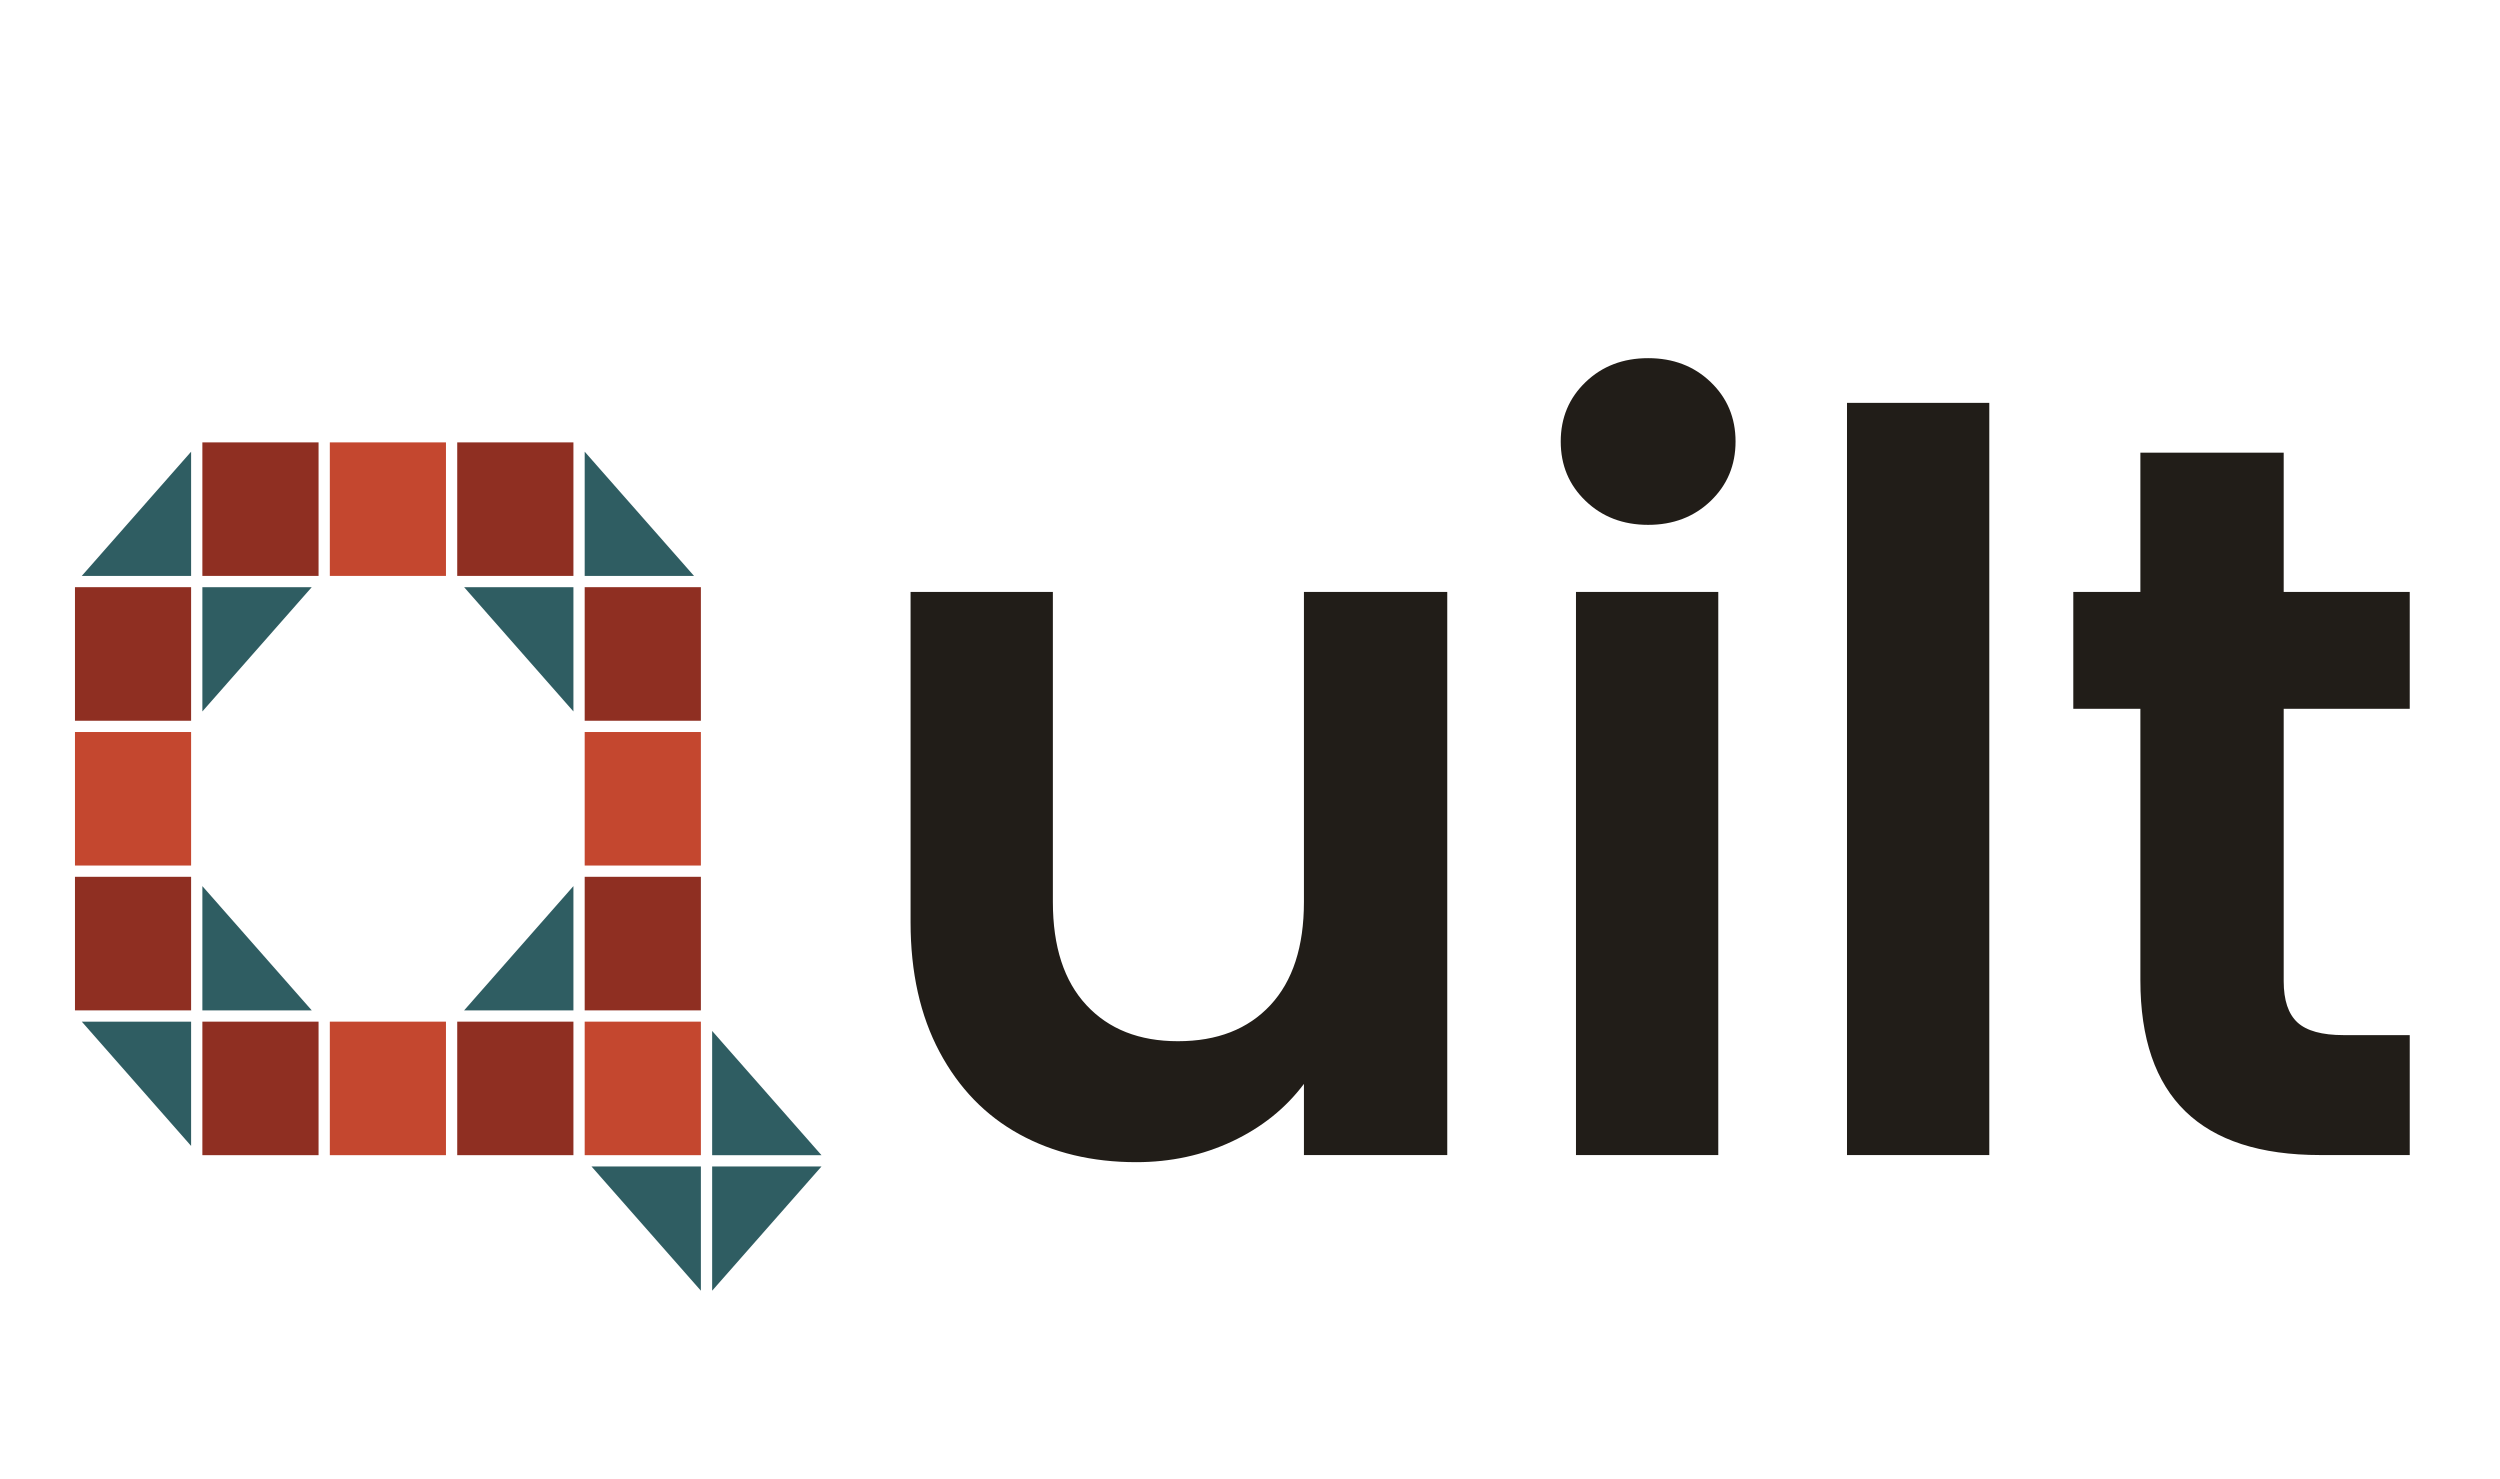
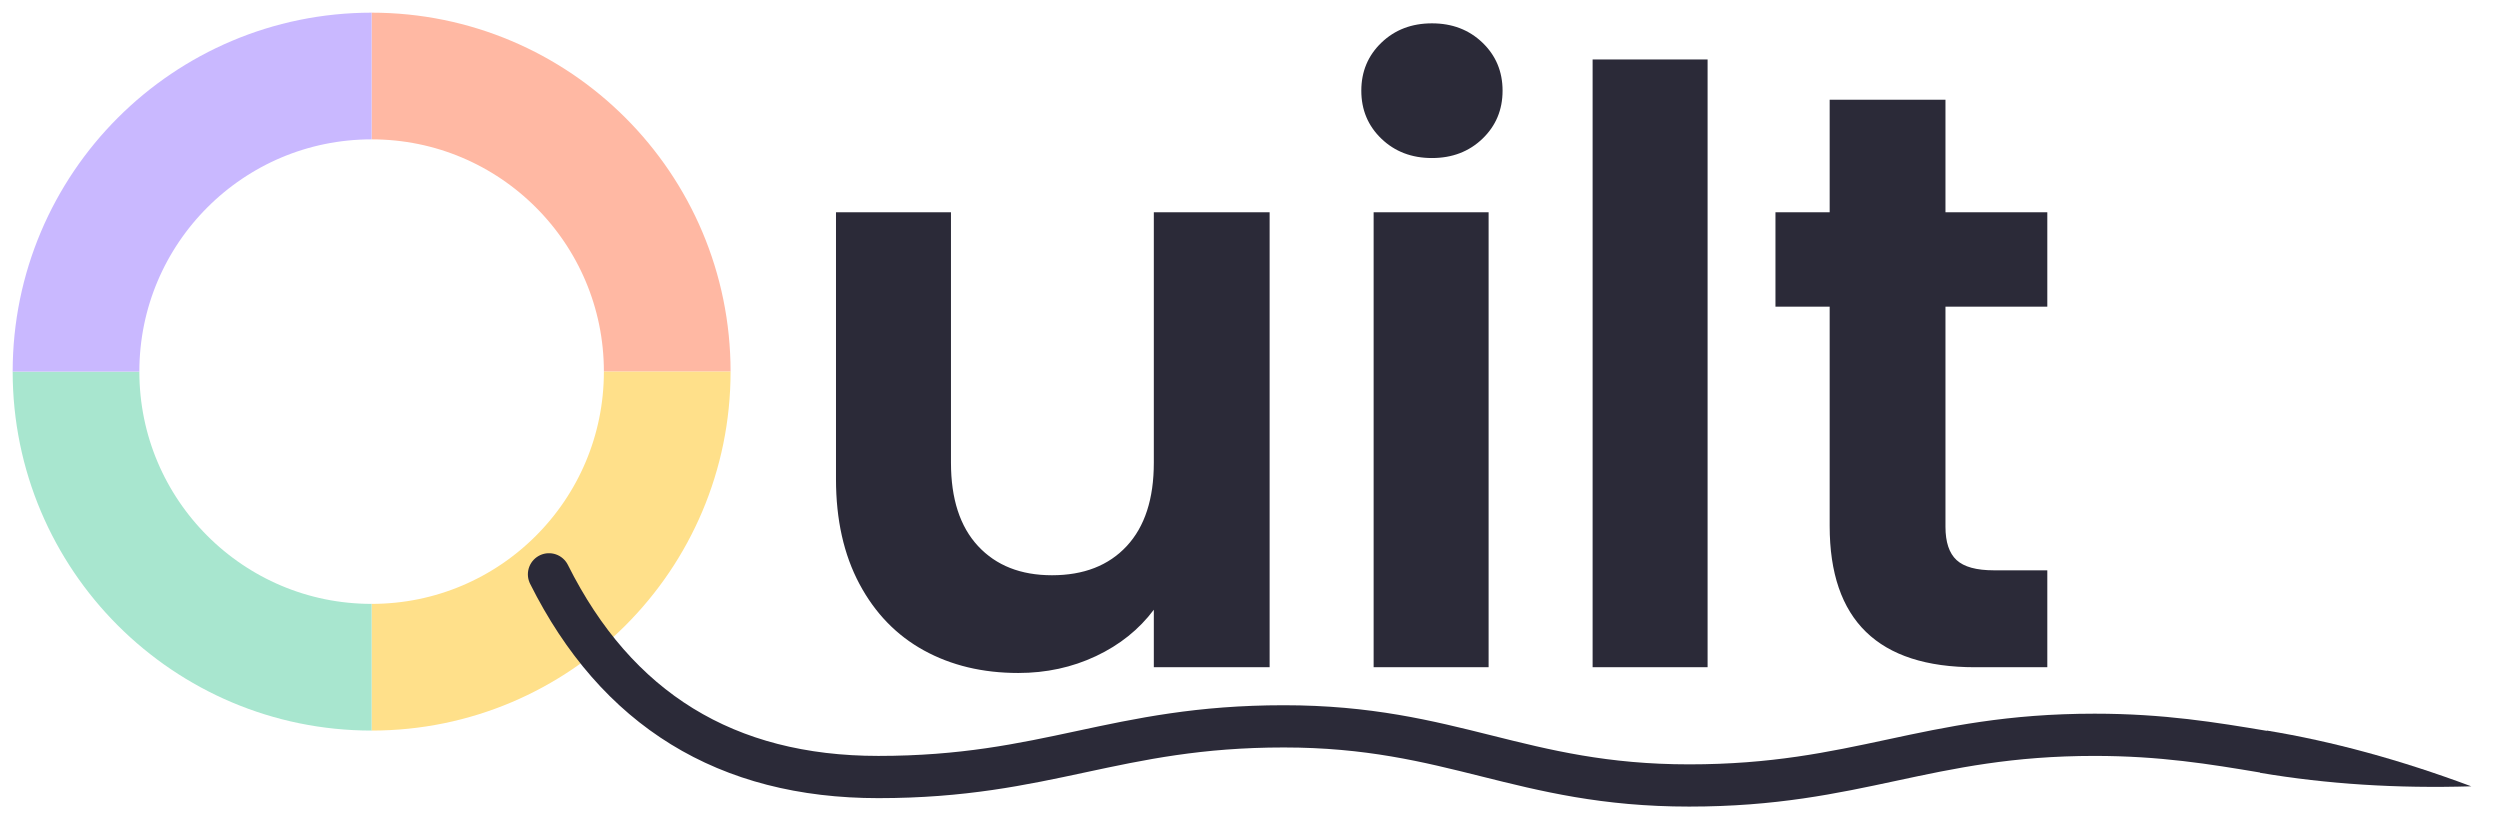
- <svg xmlns="http://www.w3.org/2000/svg" viewBox="0 0 432.88 256" width="432.88" height="256" role="img">
-   <path fill="#2F5D62" d="M33.09 78.21 L33.09 99.72 L14.16 99.72Z M101.24 78.21 L120.17 99.72 L101.24 99.72Z M35.04 101.67 L53.98 101.67 L35.04 123.19Z M80.36 101.67 L99.29 101.67 L99.29 123.19Z M35.04 153.43 L53.98 174.95 L35.04 174.95Z M99.29 153.43 L99.29 174.95 L80.36 174.95Z M14.16 176.9 L33.09 176.9 L33.09 198.42Z M123.31 178.51 L142.24 200.02 L123.31 200.02Z M102.42 201.98 L121.36 201.98 L121.36 223.49Z M123.31 201.98 L142.24 201.98 L123.31 223.49Z" />
-   <path fill="#8F2F22" d="M35.04 76.6 L55.16 76.6 L55.16 99.72 L35.04 99.72Z M79.17 76.6 L99.29 76.6 L99.29 99.72 L79.17 99.72Z M12.98 101.67 L33.09 101.67 L33.09 124.8 L12.98 124.8Z M101.24 101.67 L121.36 101.67 L121.36 124.8 L101.24 124.8Z M12.98 151.82 L33.09 151.82 L33.09 174.95 L12.98 174.95Z M101.24 151.82 L121.36 151.82 L121.36 174.95 L101.24 174.95Z M35.04 176.9 L55.16 176.9 L55.16 200.02 L35.04 200.02Z M79.17 176.9 L99.29 176.9 L99.29 200.02 L79.17 200.02Z" />
-   <path fill="#C4472F" d="M57.11 76.6 L77.22 76.6 L77.22 99.72 L57.11 99.72Z M12.98 126.75 L33.09 126.75 L33.09 149.87 L12.98 149.87Z M101.24 126.75 L121.36 126.75 L121.36 149.87 L101.24 149.87Z M57.11 176.9 L77.22 176.9 L77.22 200.02 L57.11 200.02Z M101.24 176.9 L121.36 176.9 L121.36 200.02 L101.24 200.02Z" />
-   <path fill="#211D18" d="M250.595 102.496V200.0H225.779V187.68Q221.027 194.016 213.371 197.624Q205.715 201.232 196.739 201.232Q185.299 201.232 176.499 196.392Q167.699 191.552 162.683 182.136Q157.667 172.72 157.667 159.696V102.496H182.307V156.176Q182.307 167.792 188.115 174.04Q193.923 180.288 203.955 180.288Q214.163 180.288 219.971 174.04Q225.779 167.792 225.779 156.176V102.496ZM270.243 76.448Q270.243 70.288 274.555 66.152Q278.867 62.016 285.379 62.016Q291.891 62.016 296.203 66.152Q300.515 70.288 300.515 76.448Q300.515 82.608 296.203 86.744Q291.891 90.88 285.379 90.88Q278.867 90.88 274.555 86.744Q270.243 82.608 270.243 76.448ZM297.523 102.496V200.0H272.883V102.496ZM344.451 69.76V200.0H319.811V69.76ZM395.427 122.736V169.904Q395.427 174.832 397.803 177.032Q400.179 179.232 405.811 179.232H417.251V200.0H401.763Q370.611 200.0 370.611 169.728V122.736H358.995V102.496H370.611V78.384H395.427V102.496H417.251V122.736Z" />
+ <svg xmlns="http://www.w3.org/2000/svg" viewBox="8 18 296 98" width="296" height="98" role="img">
+   <path d="M52.00 27.00A35 35 0 0 1 87.00 62.00" fill="none" stroke="#FFB8A3" stroke-width="15" />
+   <path d="M87.00 62.00A35 35 0 0 1 52.00 97.00" fill="none" stroke="#FFE08A" stroke-width="15" />
+   <path d="M52.00 97.00A35 35 0 0 1 17.00 62.00" fill="none" stroke="#A8E6CF" stroke-width="15" />
+   <path d="M17.00 62.00A35 35 0 0 1 52.00 27.00" fill="none" stroke="#C9B8FF" stroke-width="15" />
+   <path d="M73 86C81 102 94 110 112 110C132 110 140 104 160 104C180 104 188 111 208 111C228 111 236 105 256 105C264 105 270 106 276 107" fill="none" stroke="#2B2A38" stroke-width="5" stroke-linecap="round" />
+   <path d="M276.4 104.5Q288 106.4 300.6 111.1Q287.4 111.5 275.6 109.5Z" fill="#2B2A38" />
+   <path transform="matrix(.5525 0 0 .5525 26.5 -13.5)" fill="#2B2A38" d="M238.595 102.496V200.0H213.779V187.68Q209.027 194.016 201.371 197.624Q193.715 201.232 184.739 201.232Q173.299 201.232 164.499 196.392Q155.699 191.552 150.683 182.136Q145.667 172.72 145.667 159.696V102.496H170.307V156.176Q170.307 167.792 176.115 174.04Q181.923 180.288 191.955 180.288Q202.163 180.288 207.971 174.04Q213.779 167.792 213.779 156.176V102.496ZM258.243 76.448Q258.243 70.288 262.555 66.152Q266.867 62.016 273.379 62.016Q279.891 62.016 284.203 66.152Q288.515 70.288 288.515 76.448Q288.515 82.608 284.203 86.744Q279.891 90.88 273.379 90.88Q266.867 90.88 262.555 86.744Q258.243 82.608 258.243 76.448ZM285.523 102.496V200.0H260.883V102.496ZM332.451 69.76V200.0H307.811V69.76ZM383.427 122.736V169.904Q383.427 174.832 385.803 177.032Q388.179 179.232 393.811 179.232H405.251V200.0H389.763Q358.611 200.0 358.611 169.728V122.736H346.995V102.496H358.611V78.384H383.427V102.496H405.251V122.736Z" />
</svg>
